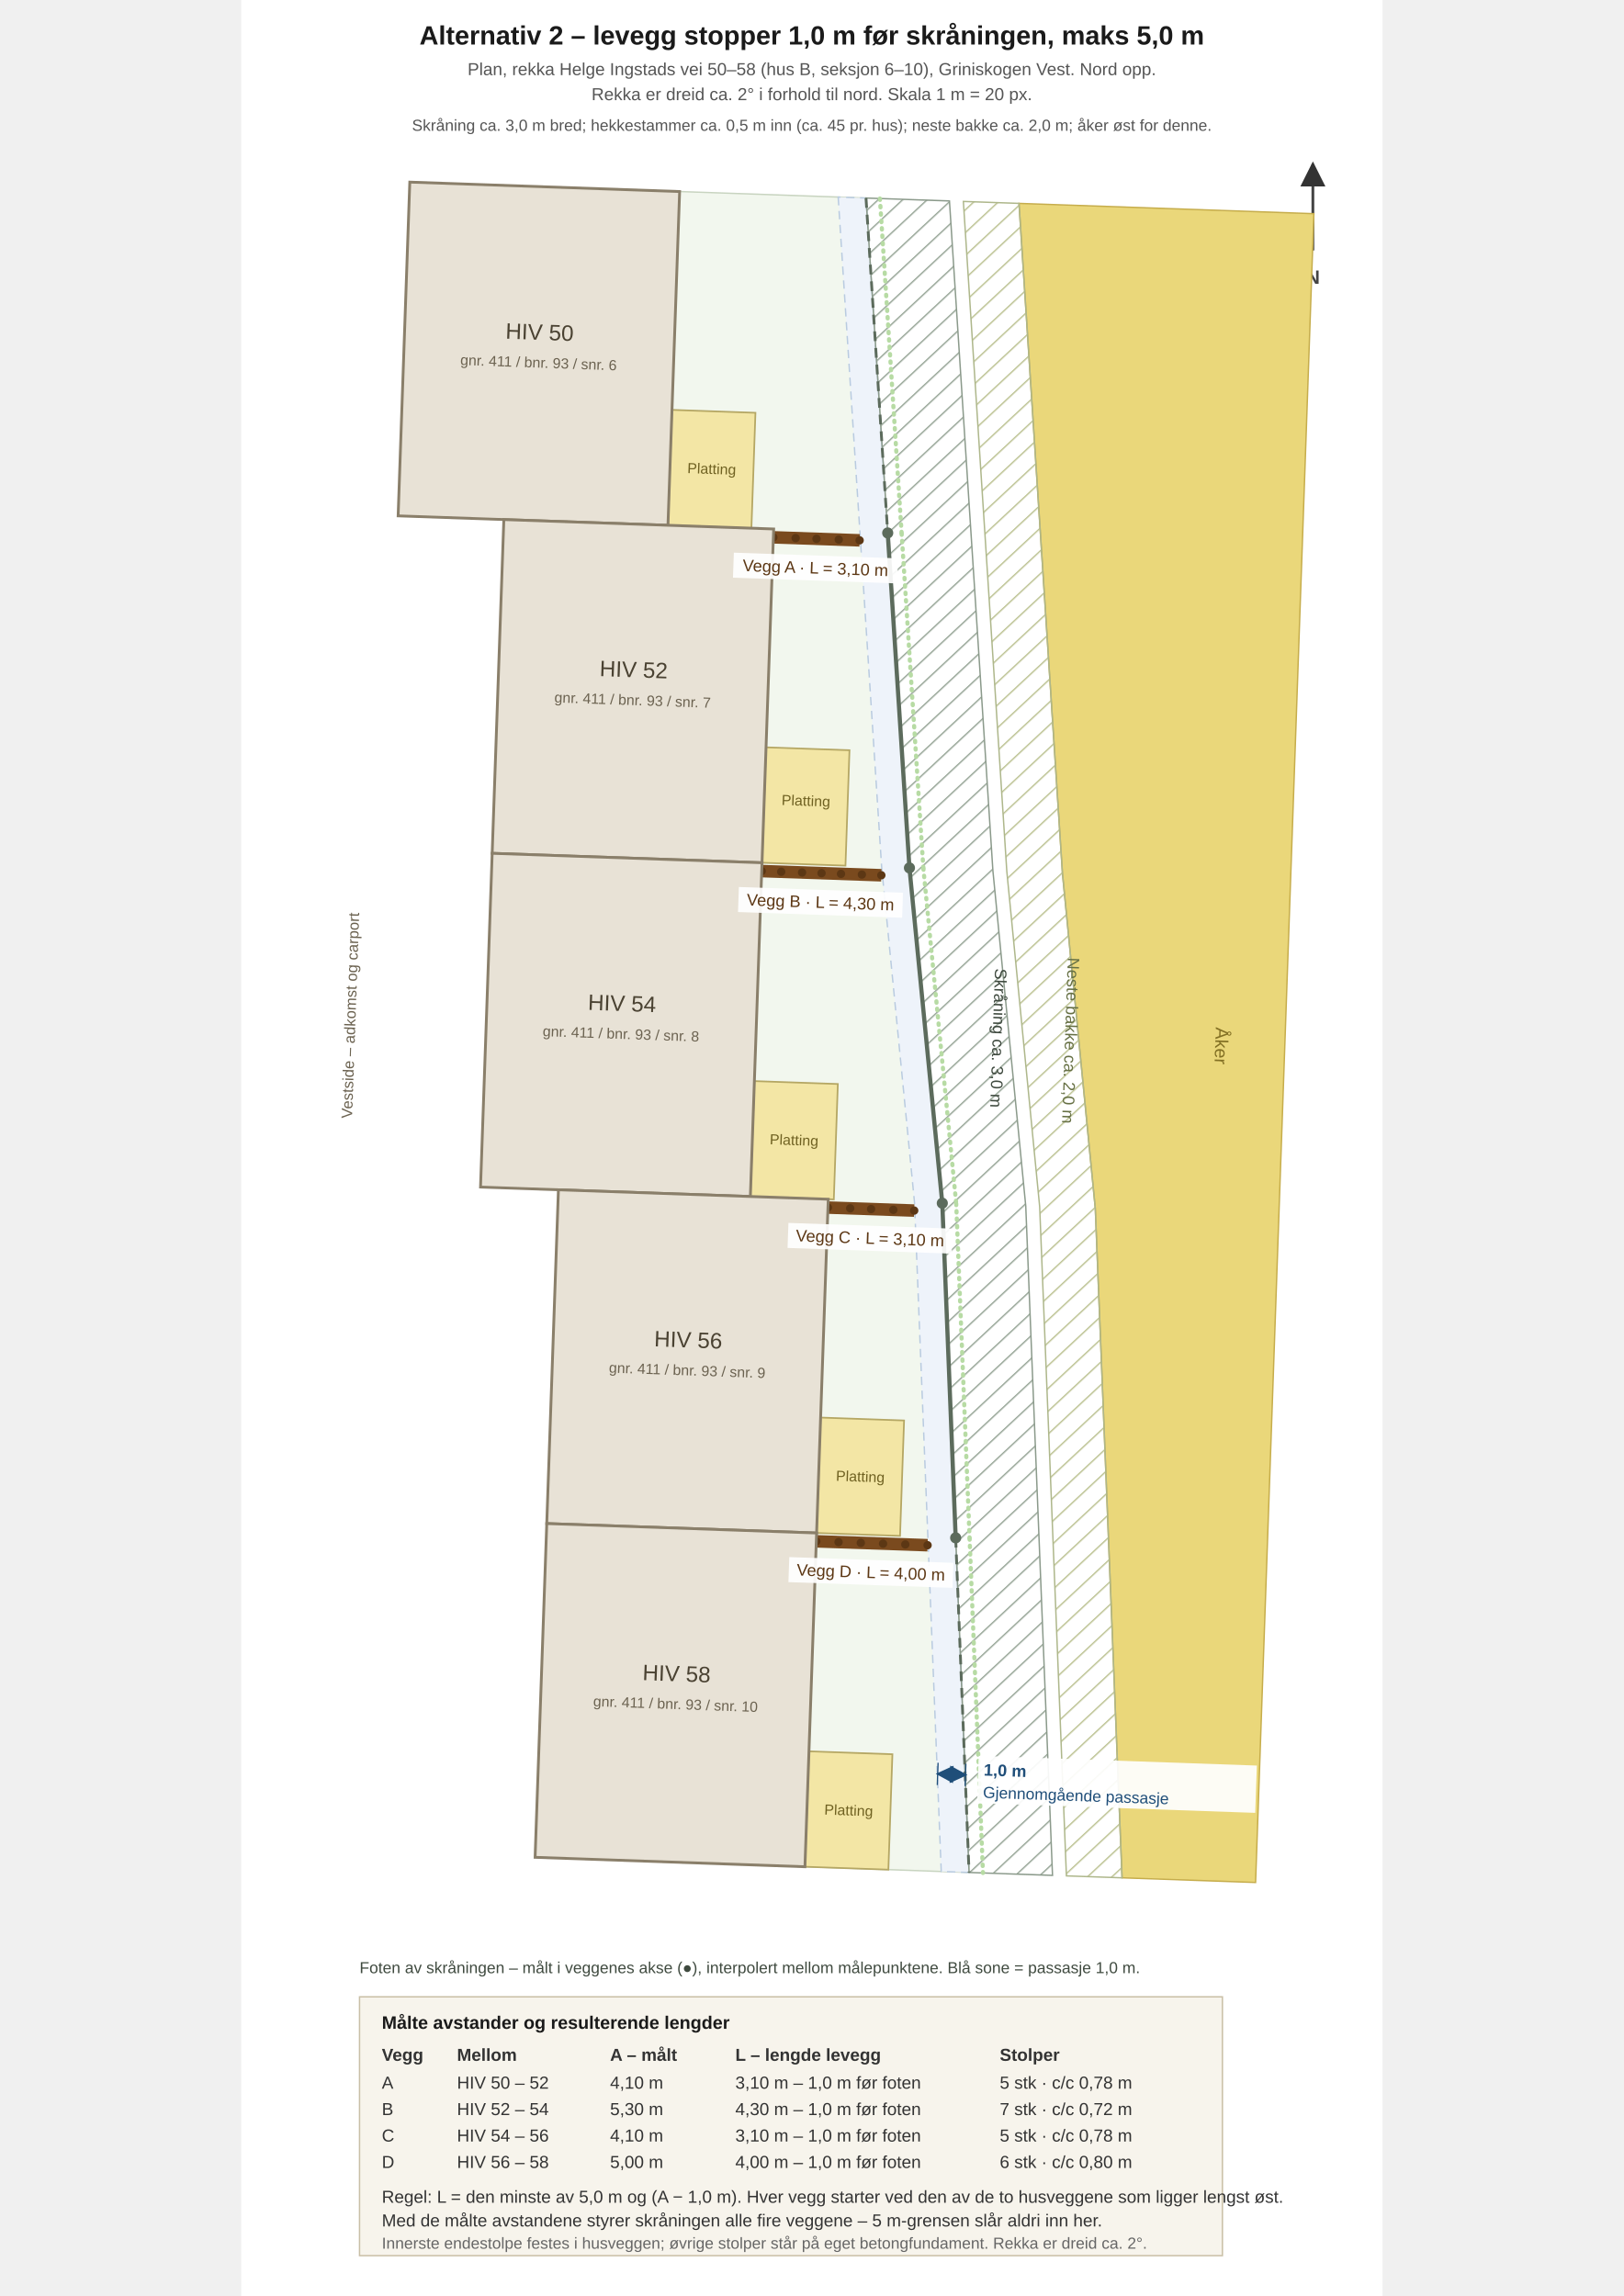
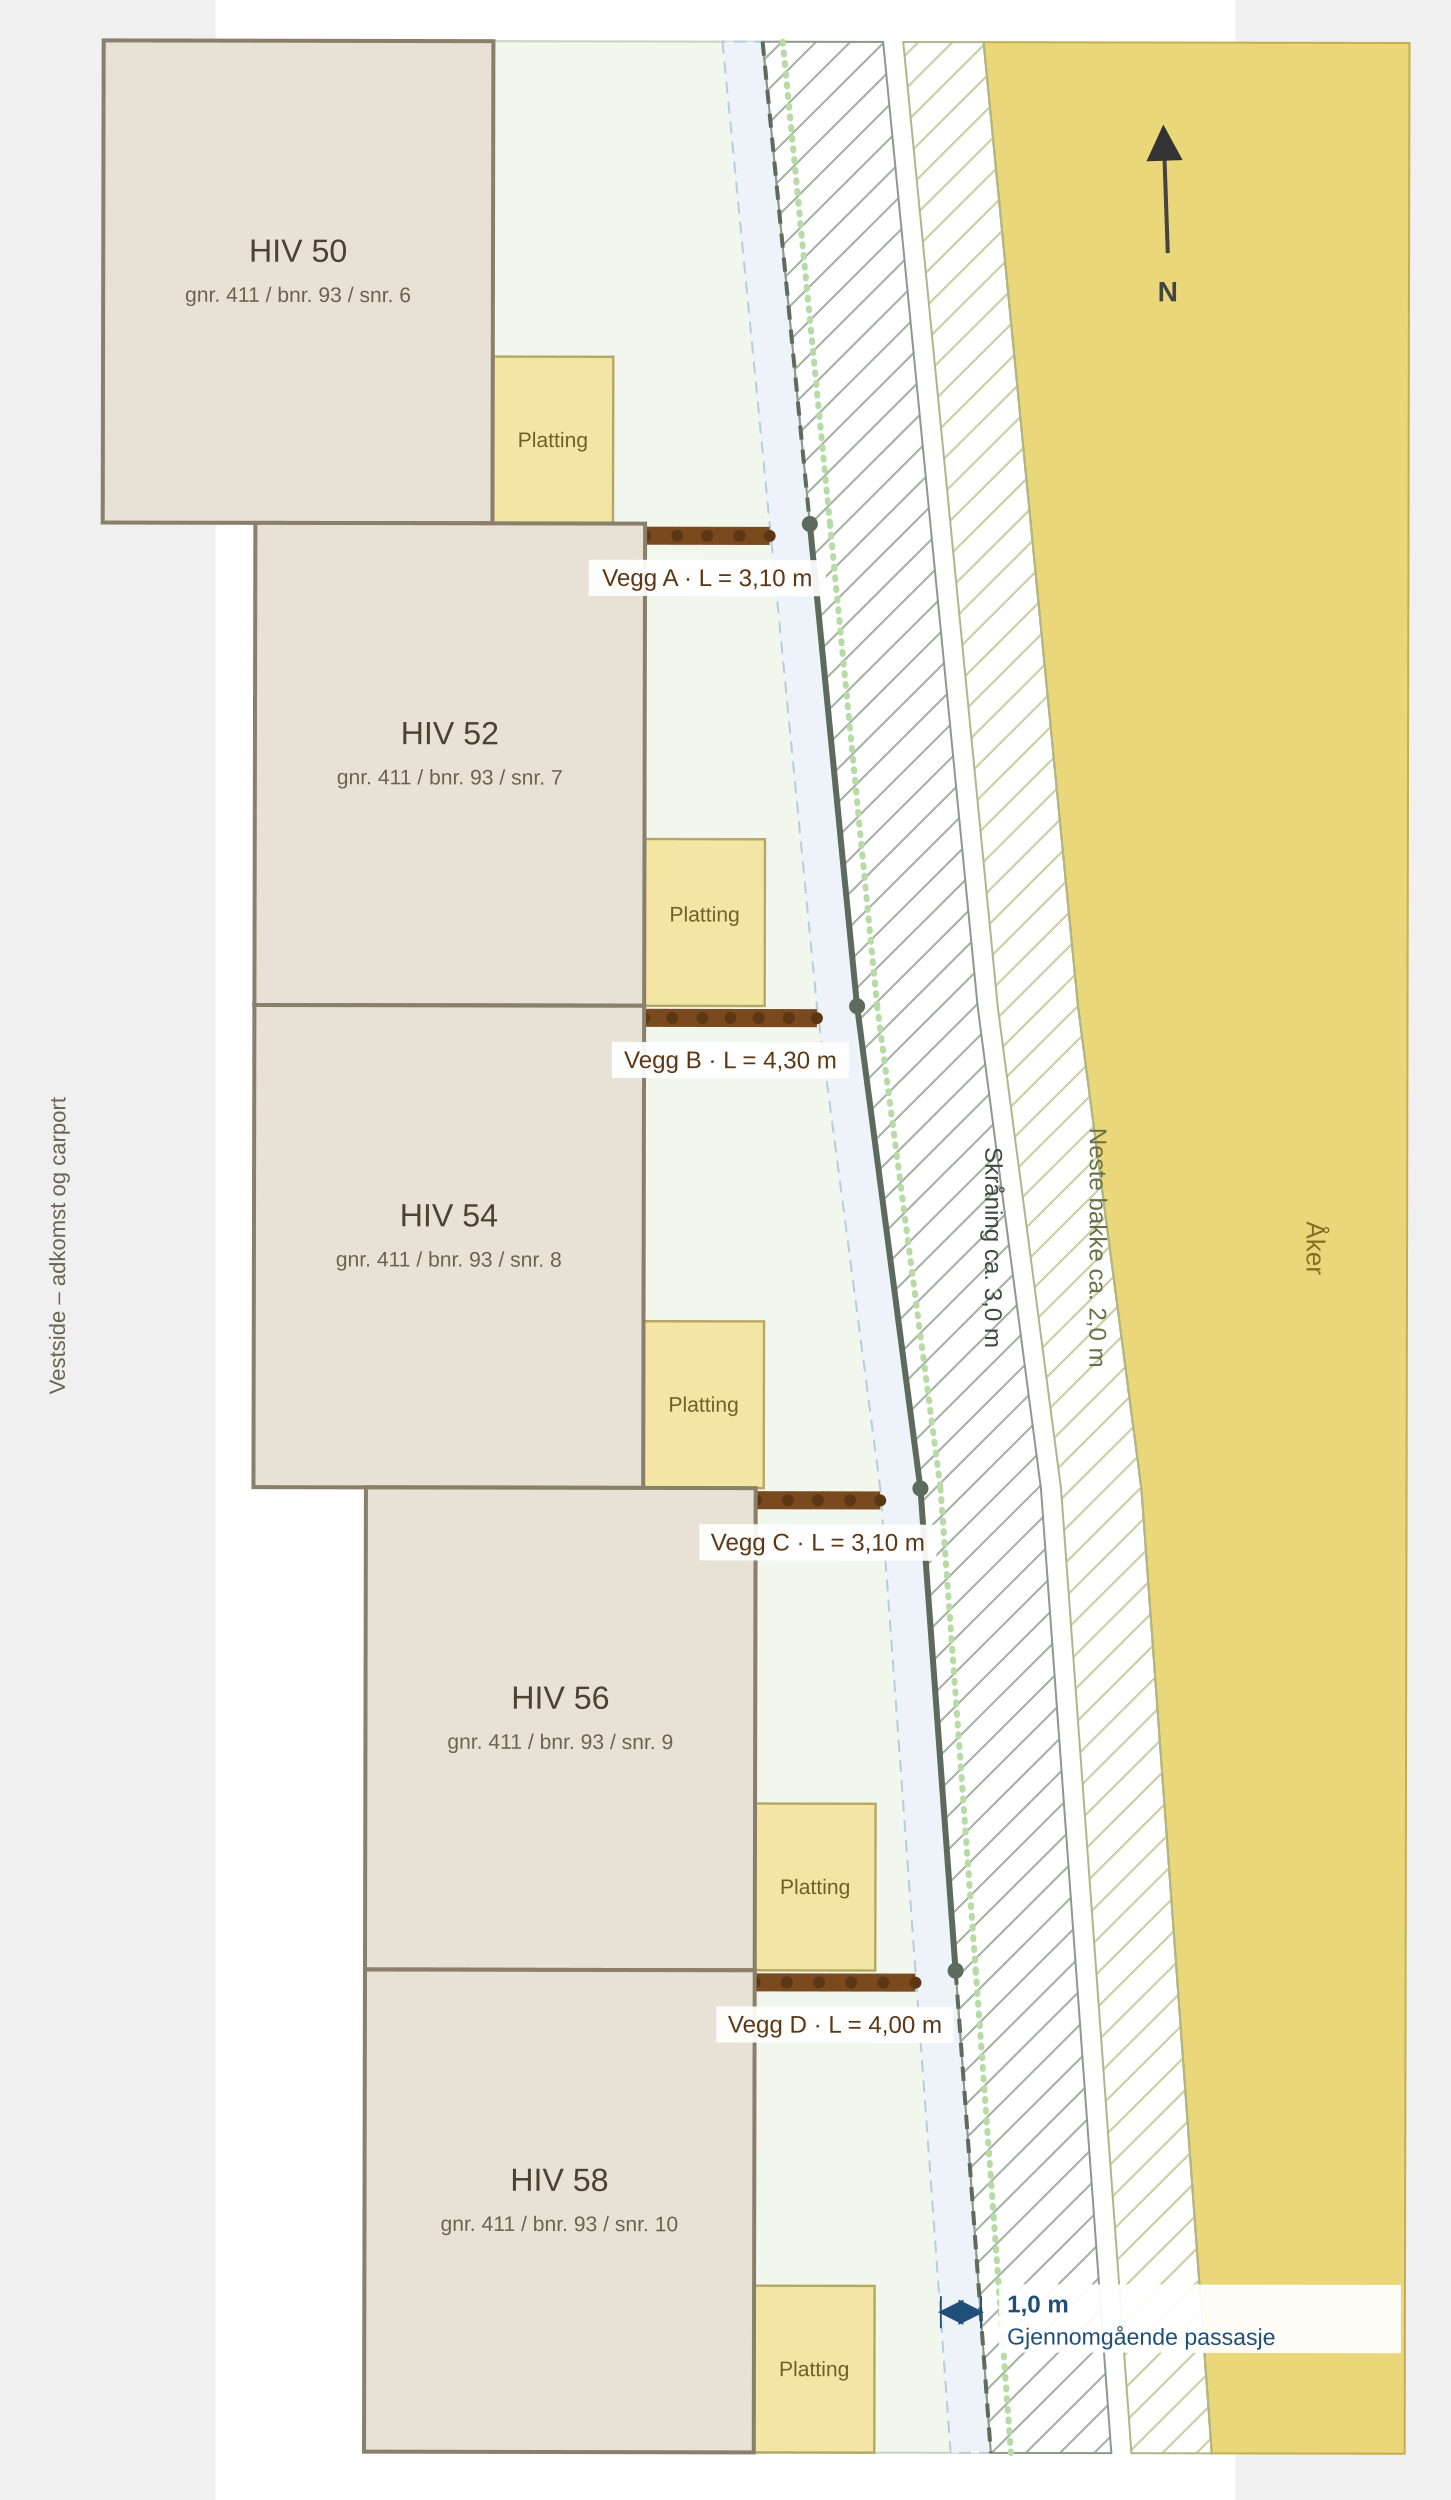
- <svg xmlns="http://www.w3.org/2000/svg" viewBox="0 0 820 1650" width="210mm" height="297mm" preserveAspectRatio="xMidYMid meet" font-family="Segoe UI, Arial, Helvetica, sans-serif" role="img" aria-label="Planskisse alternativ 2 med forskjovne hus og gjennomgaaende passasje langs skraningsfoten">
+ <svg xmlns="http://www.w3.org/2000/svg" viewBox="0 0 507.619 1244.443" width="130mm" height="224mm" preserveAspectRatio="xMidYMid" font-family="'Segoe UI', Arial, Helvetica, sans-serif" role="img" aria-label="Planskisse alternativ 2 med forskjovne hus og gjennomgaaende passasje langs skraningsfoten">
  <defs>
    <pattern id="skraaning" width="12" height="12" patternUnits="userSpaceOnUse" patternTransform="rotate(45)">
      <line x1="0" y1="0" x2="0" y2="12" stroke="#9aa89a" stroke-width="2" />
    </pattern>
    <pattern id="bakke" width="12" height="12" patternUnits="userSpaceOnUse" patternTransform="rotate(45)">
      <line x1="0" y1="0" x2="0" y2="12" stroke="#bec496" stroke-width="2" />
    </pattern>
    <marker id="pil" markerWidth="9" markerHeight="9" refX="8" refY="4.5" orient="auto">
      <path d="M0,0 L9,4.5 L0,9 z" fill="#333" />
    </marker>
    <marker id="pilBla" markerWidth="9" markerHeight="9" refX="8" refY="4.5" orient="auto">
      <path d="M0,0 L9,4.5 L0,9 z" fill="#1f4e79" />
    </marker>
    <marker id="pilBlaStart" markerWidth="9" markerHeight="9" refX="1" refY="4.5" orient="auto">
      <path d="M9,0 L0,4.5 L9,9 z" fill="#1f4e79" />
    </marker>
  </defs>
-   <rect width="820" height="1650" fill="#ffffff" />
-   <text x="410" y="32" text-anchor="middle" font-size="19" font-weight="600" fill="#1a1a1a">Alternativ 2 – levegg stopper 1,0 m før skråningen, maks 5,0 m</text>
-   <text x="410" y="54" text-anchor="middle" font-size="12.5" fill="#555">Plan, rekka Helge Ingstads vei 50–58 (hus B, seksjon 6–10), Griniskogen Vest. Nord opp.</text>
-   <text x="410" y="72" text-anchor="middle" font-size="12.5" fill="#555">Rekka er dreid ca. 2° i forhold til nord. Skala 1 m = 20 px.</text>
-   <text x="410" y="94" text-anchor="middle" font-size="11.5" fill="#555">Skråning ca. 3,0 m bred; hekkestammer ca. 0,5 m inn (ca. 45 pr. hus); neste bakke ca. 2,0 m; åker øst for denne.</text>
-   <g stroke="#444" fill="#444">
-     <line x1="770" y1="180" x2="770" y2="118" stroke-width="2" marker-end="url(#pil)" />
-     <text x="770" y="204" text-anchor="middle" font-size="14" font-weight="600" stroke="none">N</text>
-   </g>
-   <g transform="rotate(2 372 740)">
+   <rect width="507.619" height="1244.443" fill="#ffffff" />
+   <g transform="rotate(0.1150574,59725.396,-77451.288)">
    <path d="M294,140 L428,140 L452,380 L476,620 L508,860 L526,1100 L544,1340 L426,1340 L426,860 L370,860 L370,380 L294,380 Z" fill="#f2f7ee" stroke="#c8d4c0" stroke-width="1" />
    <path d="M408,140 L432,380 L456,620 L488,860 L506,1100 L524,1340 L544,1340 L526,1100 L508,860 L476,620 L452,380 L428,140 Z" fill="#eef3fa" stroke="#b9cbe0" stroke-width="1" stroke-dasharray="6 4" />
    <path d="M538,140 L562,380 L586,620 L618,860 L636,1100 L654,1340 L750,1340 L750,140 Z" fill="#ead77a" stroke="#c6ad4c" stroke-width="1" />
    <path d="M498,140 L522,380 L546,620 L578,860 L596,1100 L614,1340 L654,1340 L636,1100 L618,860 L586,620 L562,380 L538,140 Z" fill="url(#bakke)" stroke="#aeb78b" stroke-width="1" />
    <path d="M428,140 L452,380 L476,620 L508,860 L526,1100 L544,1340 L604,1340 L586,1100 L568,860 L536,620 L512,380 L488,140 Z" fill="url(#skraaning)" stroke="#8b9a8b" stroke-width="1" />
    <polyline points="452,380 476,620 508,860 526,1100" fill="none" stroke="#5c6b5c" stroke-width="3" />
    <polyline points="428,140 452,380" fill="none" stroke="#5c6b5c" stroke-width="2" stroke-dasharray="7 5" />
    <polyline points="526,1100 544,1340" fill="none" stroke="#5c6b5c" stroke-width="2" stroke-dasharray="7 5" />
    <g fill="#5c6b5c">
      <circle cx="452" cy="380" r="4" />
      <circle cx="476" cy="620" r="4" />
      <circle cx="508" cy="860" r="4" />
      <circle cx="526" cy="1100" r="4" />
    </g>
    <g fill="none" stroke="#b7dba4" stroke-width="3" stroke-linecap="round" stroke-dasharray="1 4.333">
      <line x1="438" y1="140" x2="462" y2="380" />
      <line x1="462" y1="380" x2="486" y2="620" />
      <line x1="486" y1="620" x2="518" y2="860" />
      <line x1="518" y1="860" x2="536" y2="1100" />
      <line x1="536" y1="1100" x2="554" y2="1340" />
    </g>
    <text x="540" y="740" font-size="12" fill="#3f4a3f" transform="rotate(90 540 740)" text-anchor="middle">Skråning ca. 3,0 m</text>
    <text x="592" y="740" font-size="12" fill="#667044" transform="rotate(90 592 740)" text-anchor="middle">Neste bakke ca. 2,0 m</text>
    <text x="700" y="740" font-size="13" fill="#826f23" transform="rotate(90 700 740)" text-anchor="middle">Åker</text>
    <text x="82" y="740" font-size="11" fill="#6b6250" transform="rotate(-90 82 740)" text-anchor="middle">Vestside – adkomst og carport</text>
    <g fill="#f3e6a5" stroke="#b5a764" stroke-width="1.2">
      <rect x="294" y="297" width="60" height="83" />
      <rect x="370" y="537" width="60" height="83" />
      <rect x="370" y="777" width="60" height="83" />
      <rect x="426" y="1017" width="60" height="83" />
      <rect x="426" y="1257" width="60" height="83" />
    </g>
    <g text-anchor="middle" font-size="10.5" fill="#6f6121">
      <text x="324" y="342">Platting</text>
      <text x="400" y="578">Platting</text>
      <text x="400" y="822">Platting</text>
      <text x="456" y="1062">Platting</text>
      <text x="456" y="1302">Platting</text>
    </g>
    <g stroke="#7a4a1e" stroke-width="9" stroke-linecap="butt">
      <line x1="370" y1="386" x2="432" y2="386" />
      <line x1="370" y1="626" x2="456" y2="626" />
      <line x1="426" y1="866" x2="488" y2="866" />
      <line x1="426" y1="1106" x2="506" y2="1106" />
    </g>
    <g fill="#5c3714">
      <circle cx="370" cy="386" r="3" />
      <circle cx="386" cy="386" r="3" />
      <circle cx="401" cy="386" r="3" />
      <circle cx="417" cy="386" r="3" />
      <circle cx="432" cy="386" r="3" />
      <circle cx="370" cy="626" r="3" />
      <circle cx="384" cy="626" r="3" />
      <circle cx="399" cy="626" r="3" />
      <circle cx="413" cy="626" r="3" />
      <circle cx="427" cy="626" r="3" />
      <circle cx="442" cy="626" r="3" />
      <circle cx="456" cy="626" r="3" />
      <circle cx="426" cy="866" r="3" />
      <circle cx="442" cy="866" r="3" />
      <circle cx="457" cy="866" r="3" />
      <circle cx="473" cy="866" r="3" />
      <circle cx="488" cy="866" r="3" />
      <circle cx="426" cy="1106" r="3" />
      <circle cx="442" cy="1106" r="3" />
      <circle cx="458" cy="1106" r="3" />
      <circle cx="474" cy="1106" r="3" />
      <circle cx="490" cy="1106" r="3" />
      <circle cx="506" cy="1106" r="3" />
    </g>
    <g fill="#e8e2d6" stroke="#8a7f6a" stroke-width="2">
      <rect x="100" y="140" width="194" height="240" />
      <rect x="176" y="380" width="194" height="240" />
      <rect x="176" y="620" width="194" height="240" />
      <rect x="232" y="860" width="194" height="240" />
      <rect x="232" y="1100" width="194" height="240" />
    </g>
    <g text-anchor="middle" fill="#4a4232">
      <text x="197" y="250" font-size="16">HIV 50</text>
      <text x="197" y="270" font-size="10.5" fill="#6b6250">gnr. 411 / bnr. 93 / snr. 6</text>
      <text x="273" y="490" font-size="16">HIV 52</text>
      <text x="273" y="510" font-size="10.5" fill="#6b6250">gnr. 411 / bnr. 93 / snr. 7</text>
      <text x="273" y="730" font-size="16">HIV 54</text>
      <text x="273" y="750" font-size="10.5" fill="#6b6250">gnr. 411 / bnr. 93 / snr. 8</text>
      <text x="329" y="970" font-size="16">HIV 56</text>
      <text x="329" y="990" font-size="10.5" fill="#6b6250">gnr. 411 / bnr. 93 / snr. 9</text>
      <text x="329" y="1210" font-size="16">HIV 58</text>
      <text x="329" y="1230" font-size="10.5" fill="#6b6250">gnr. 411 / bnr. 93 / snr. 10</text>
    </g>
    <g font-size="12" fill="#5c3714" text-anchor="middle">
      <rect x="342" y="398" width="118" height="18" fill="#ffffff" opacity="0.92" />
      <text x="401" y="411">Vegg A · L = 3,10 m</text>
      <rect x="354" y="638" width="118" height="18" fill="#ffffff" opacity="0.92" />
      <text x="413" y="651">Vegg B · L = 4,30 m</text>
      <rect x="398" y="878" width="118" height="18" fill="#ffffff" opacity="0.92" />
      <text x="457" y="891">Vegg C · L = 3,10 m</text>
      <rect x="407" y="1118" width="118" height="18" fill="#ffffff" opacity="0.92" />
      <text x="466" y="1131">Vegg D · L = 4,00 m</text>
    </g>
    <line x1="519" y1="1270" x2="539" y2="1270" stroke="#1f4e79" stroke-width="1.4" marker-start="url(#pilBlaStart)" marker-end="url(#pilBla)" />
    <line x1="519" y1="1262" x2="519" y2="1278" stroke="#1f4e79" stroke-width="0.9" />
    <line x1="539" y1="1262" x2="539" y2="1278" stroke="#1f4e79" stroke-width="0.9" />
    <rect x="548" y="1256" width="200" height="34" fill="#ffffff" opacity="0.92" />
    <text x="552" y="1270" font-size="12" font-weight="600" fill="#1f4e79">1,0 m</text>
    <text x="552" y="1286" font-size="11.5" fill="#1f4e79">Gjennomgående passasje</text>
  </g>
-   <text x="85" y="1418" font-size="11.5" fill="#3f4a3f">Foten av skråningen – målt i veggenes akse (●), interpolert mellom målepunktene. Blå sone = passasje 1,0 m.</text>
-   <rect x="85" y="1435" width="620" height="186" fill="#f7f4ec" stroke="#c9bfa6" stroke-width="1" />
-   <text x="101" y="1458" font-size="13" font-weight="600" fill="#1a1a1a">Målte avstander og resulterende lengder</text>
-   <g font-size="12.5" fill="#333">
-     <text x="101" y="1481" font-weight="600">Vegg</text>
-     <text x="155" y="1481" font-weight="600">Mellom</text>
-     <text x="265" y="1481" font-weight="600">A – målt</text>
-     <text x="355" y="1481" font-weight="600">L – lengde levegg</text>
-     <text x="545" y="1481" font-weight="600">Stolper</text>
-     <text x="101" y="1501">A</text>
-     <text x="155" y="1501">HIV 50 – 52</text>
-     <text x="265" y="1501">4,10 m</text>
-     <text x="355" y="1501">3,10 m – 1,0 m før foten</text>
-     <text x="545" y="1501">5 stk · c/c 0,78 m</text>
-     <text x="101" y="1520">B</text>
-     <text x="155" y="1520">HIV 52 – 54</text>
-     <text x="265" y="1520">5,30 m</text>
-     <text x="355" y="1520">4,30 m – 1,0 m før foten</text>
-     <text x="545" y="1520">7 stk · c/c 0,72 m</text>
-     <text x="101" y="1539">C</text>
-     <text x="155" y="1539">HIV 54 – 56</text>
-     <text x="265" y="1539">4,10 m</text>
-     <text x="355" y="1539">3,10 m – 1,0 m før foten</text>
-     <text x="545" y="1539">5 stk · c/c 0,78 m</text>
-     <text x="101" y="1558">D</text>
-     <text x="155" y="1558">HIV 56 – 58</text>
-     <text x="265" y="1558">5,00 m</text>
-     <text x="355" y="1558">4,00 m – 1,0 m før foten</text>
-     <text x="545" y="1558">6 stk · c/c 0,80 m</text>
+   <g stroke="#444" fill="#444">
+     <line x1="474" y1="126" x2="471.84" y2="64" stroke-width="2" marker-end="url(#pil)" />
+     <text x="474" y="150" text-anchor="middle" font-size="14" font-weight="600" stroke="none">N</text>
  </g>
-   <text x="101" y="1583" font-size="12.5" fill="#333">Regel: L = den minste av 5,0 m og (A − 1,0 m). Hver vegg starter ved den av de to husveggene som ligger lengst øst.</text>
-   <text x="101" y="1600" font-size="12.5" fill="#333">Med de målte avstandene styrer skråningen alle fire veggene – 5 m-grensen slår aldri inn her.</text>
-   <text x="101" y="1616" font-size="11.5" fill="#666">Innerste endestolpe festes i husveggen; øvrige stolper står på eget betongfundament. Rekka er dreid ca. 2°.</text>
</svg>
